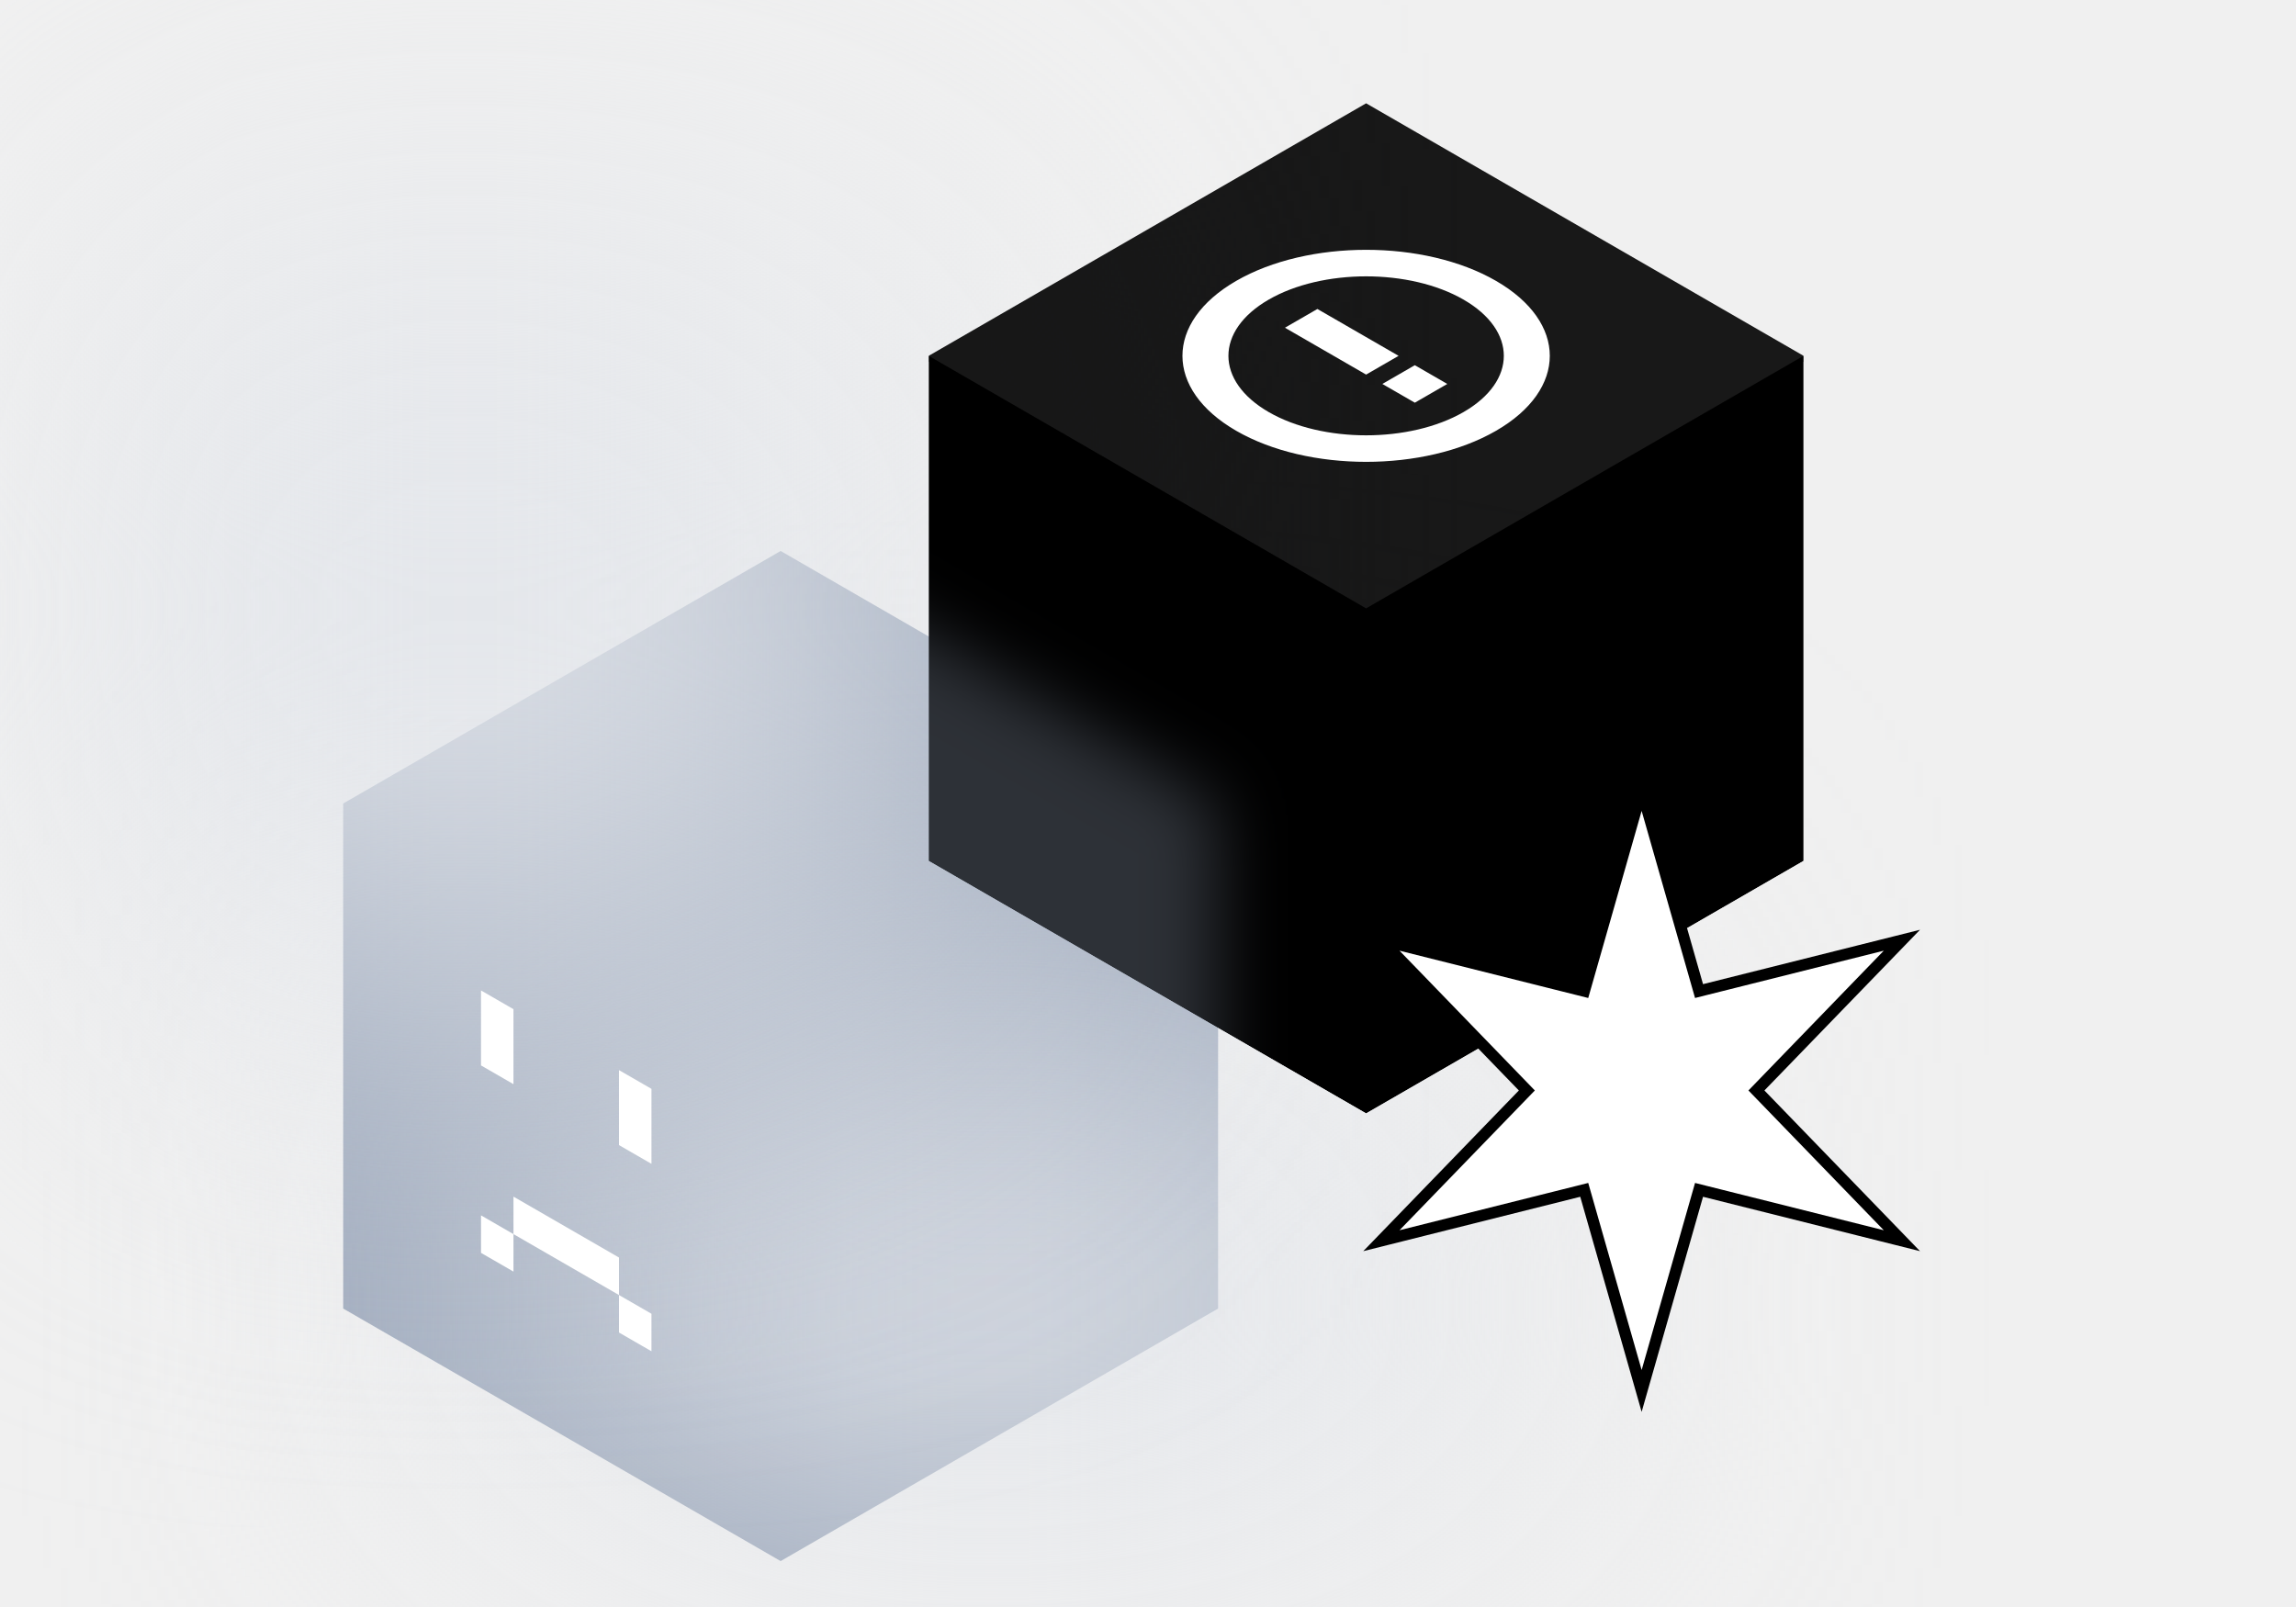
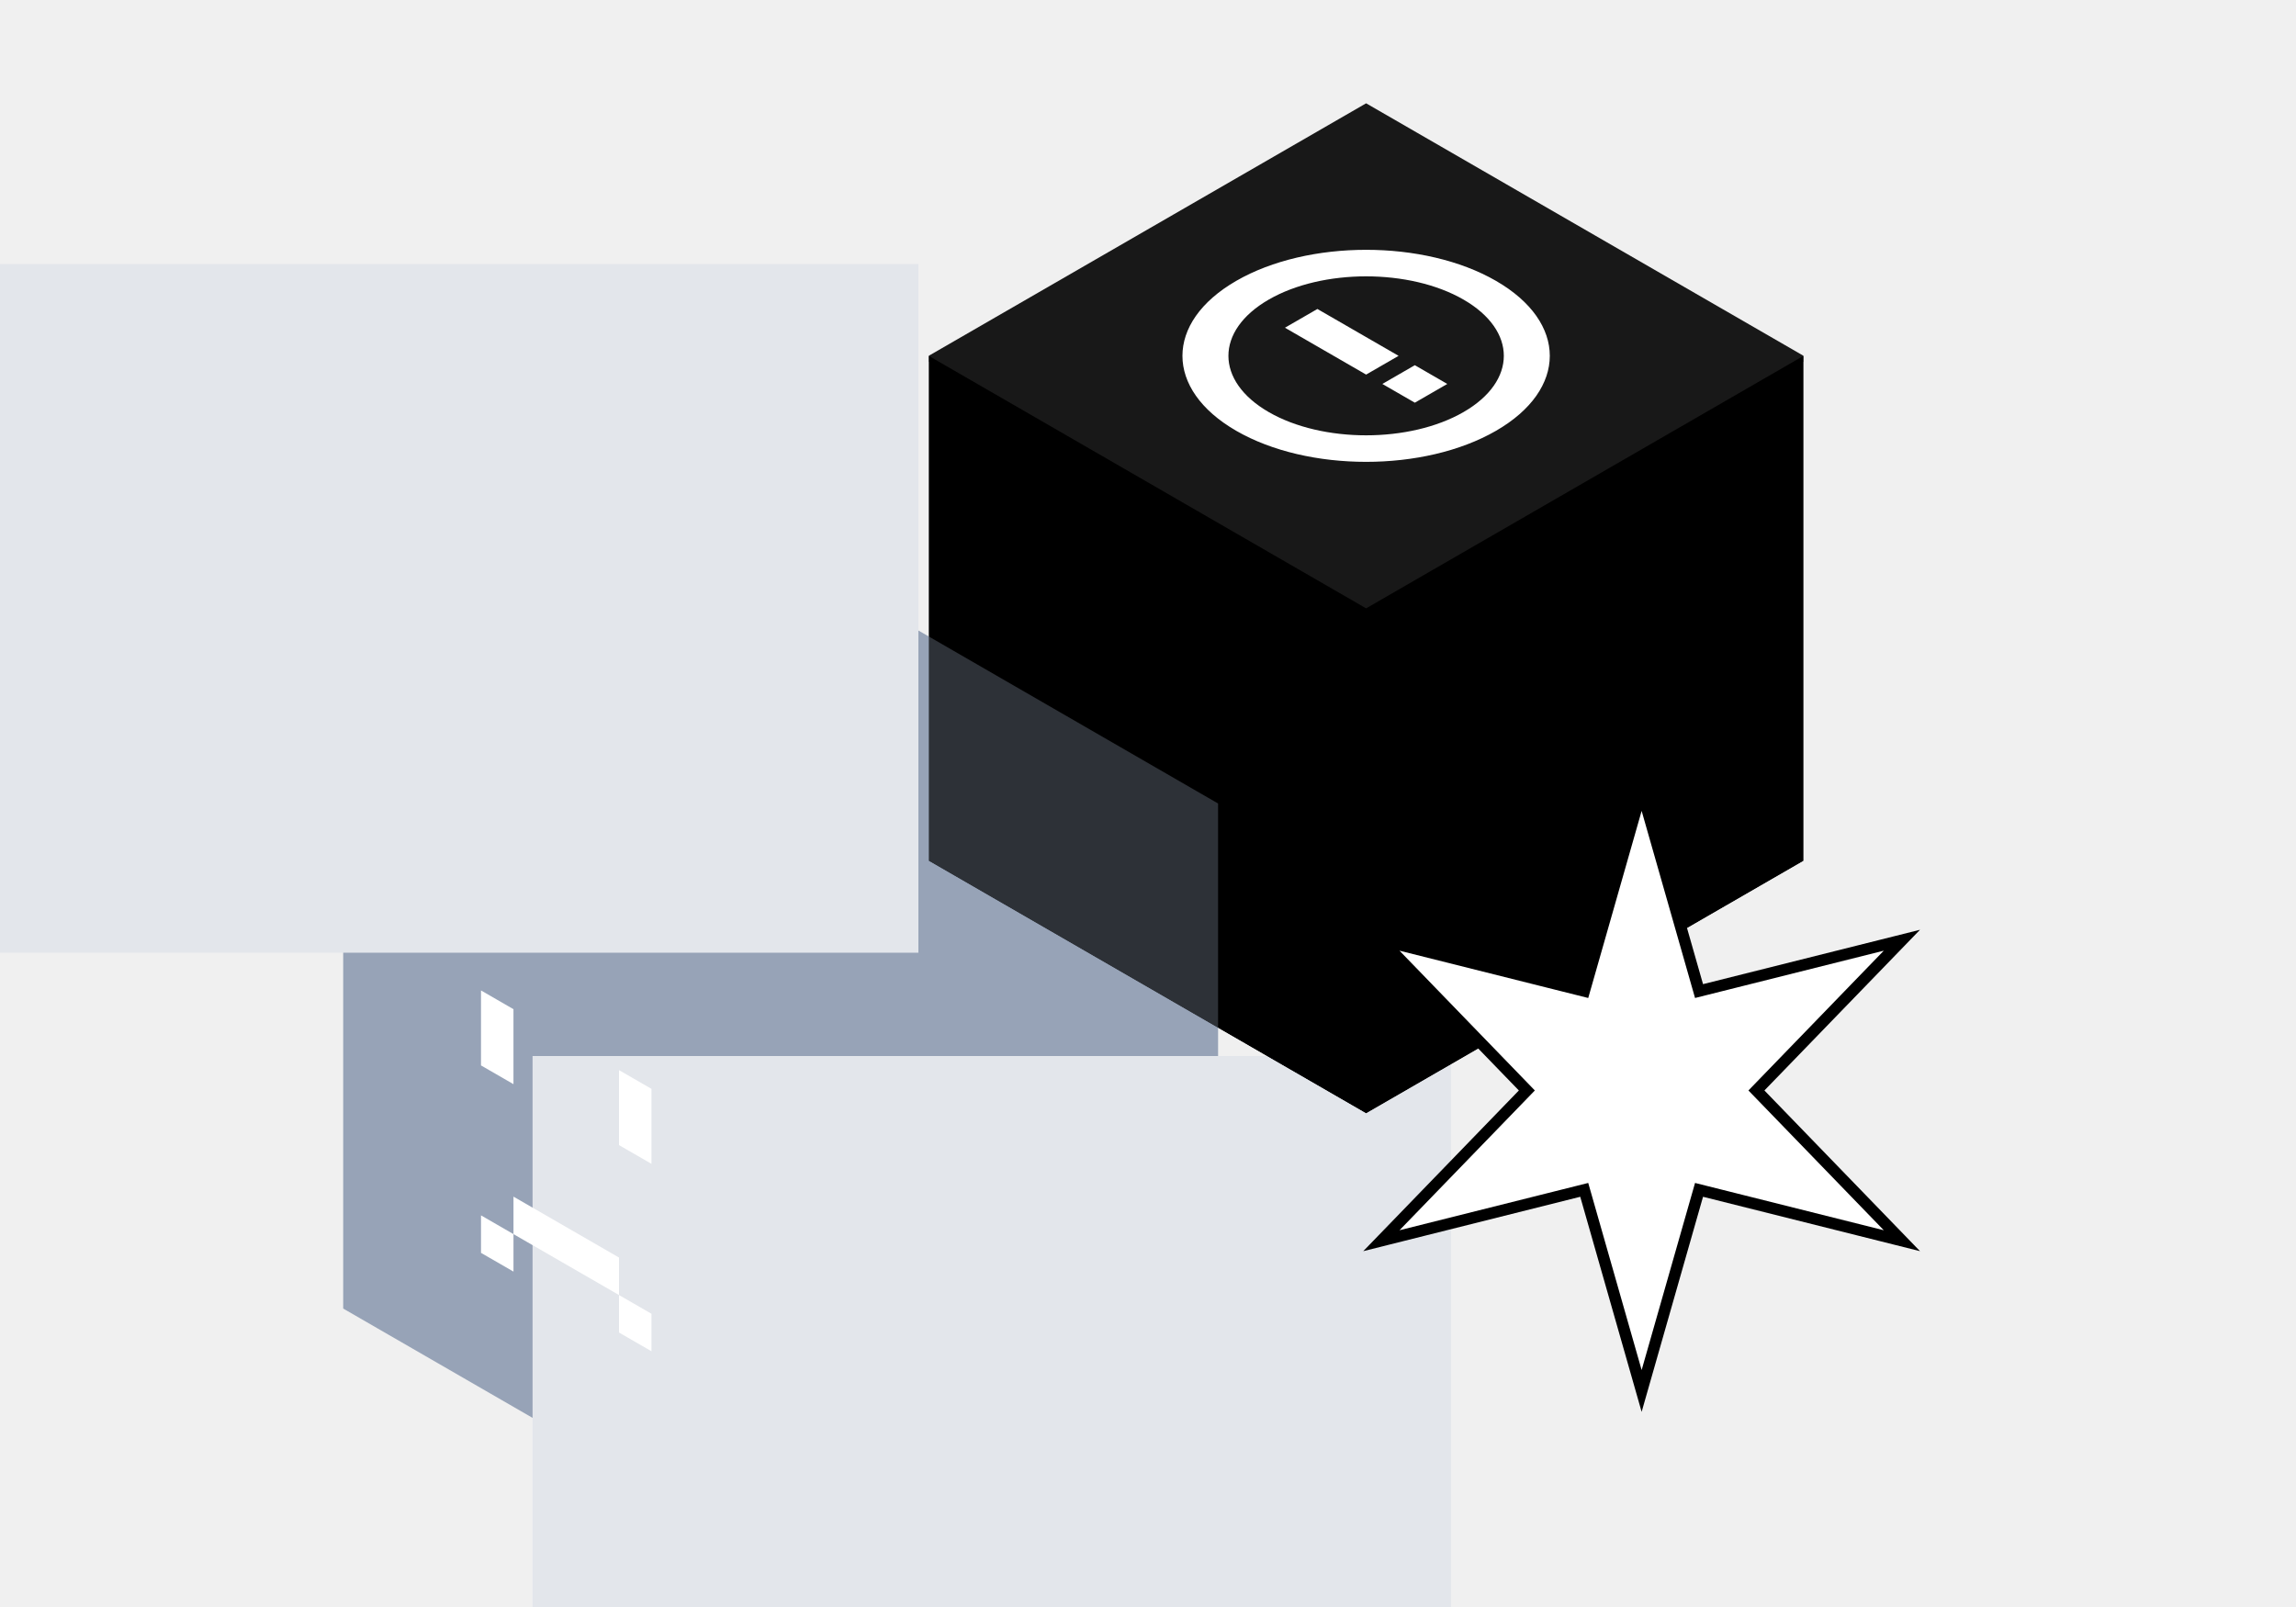
<svg xmlns="http://www.w3.org/2000/svg" width="200" height="140" viewBox="0 0 200 140" fill="none">
  <g mask="url(#mask0_16559_24251)">
    <path d="M68 48L106.105 70V114L68 136L29.895 114V70L68 48Z" fill="#97A3B7" />
    <g filter="url(#filter0_f_16559_24251)">
      <rect x="46.391" y="92" width="80" height="60" fill="#E3E6EB" />
    </g>
    <g filter="url(#filter1_f_16559_24251)">
      <rect y="23" width="80" height="60" fill="#E3E6EB" />
    </g>
  </g>
  <mask id="mask1_16559_24251" style="mask-type:alpha" maskUnits="userSpaceOnUse" x="80" y="9" width="78" height="88">
    <path d="M119 9L157.105 31V75L119 97L80.895 75V31L119 9Z" fill="currentcolor" />
  </mask>
  <g mask="url(#mask1_16559_24251)">
    <path fill-rule="evenodd" clip-rule="evenodd" d="M80.895 31V75L119 97L157.105 75V31L119 53L80.895 31Z" fill="currentcolor" />
    <path opacity="0.9" d="M119 -35L157.105 -13L157.105 31.5L119 53.5L80.895 31.5L80.895 -13L119 -35Z" fill="currentcolor" />
    <g opacity="0.3" filter="url(#filter2_f_16559_24251)">
      <path d="M68 48L106.105 70V114L68 136L29.895 114V70L68 48Z" fill="#97A3B7" />
    </g>
  </g>
  <path d="M143 68.822L147.867 85.875L148 86.341L148.469 86.223L165.671 81.911L153.336 94.652L152.999 95L153.336 95.348L165.671 108.089L148.469 103.777L148 103.659L147.867 104.125L143 121.178L138.133 104.125L138 103.659L137.531 103.777L120.329 108.089L132.664 95.348L133.001 95L132.664 94.652L120.329 81.911L137.531 86.223L138 86.341L138.133 85.875L143 68.822Z" fill="white" stroke="black" />
  <path fill-rule="evenodd" clip-rule="evenodd" d="M123.243 35.082L126.071 33.449L123.243 31.816L120.414 33.449L123.243 35.082ZM119 32.633L121.828 31L114.757 26.918L111.929 28.551L119 32.633ZM127.485 35.899C122.806 38.6 115.194 38.6 110.515 35.899C105.835 33.197 105.835 28.803 110.515 26.101C115.194 23.4 122.806 23.4 127.485 26.101C132.165 28.803 132.165 33.197 127.485 35.899ZM107.686 24.469C101.438 28.076 101.438 33.924 107.686 37.531C113.934 41.138 124.066 41.138 130.314 37.531C136.562 33.924 136.562 28.076 130.314 24.469C124.066 20.862 113.934 20.862 107.686 24.469Z" fill="white" />
  <path fill-rule="evenodd" clip-rule="evenodd" d="M41.899 86.286L44.727 87.919L44.727 94.451L41.899 92.818L41.899 86.286ZM53.919 93.227L56.748 94.86L56.748 101.392L53.92 99.759L53.919 93.227ZM44.728 107.515L41.9 105.882L41.9 109.148L44.728 110.781L44.728 107.515L53.92 112.822L53.92 116.088L56.748 117.721L56.748 114.455L53.92 112.822L53.92 109.556L44.728 104.249L44.728 107.515Z" fill="white" />
-   <defs>
-     <filter id="filter0_f_16559_24251" x="-3.609" y="42" width="180" height="160" filterUnits="userSpaceOnUse" color-interpolation-filters="sRGB">
-       <feFlood flood-opacity="0" result="BackgroundImageFix" />
-       <feBlend mode="normal" in="SourceGraphic" in2="BackgroundImageFix" result="shape" />
-       <feGaussianBlur stdDeviation="25" result="effect1_foregroundBlur_16559_24251" />
-     </filter>
-     <filter id="filter1_f_16559_24251" x="-50" y="-27" width="180" height="160" filterUnits="userSpaceOnUse" color-interpolation-filters="sRGB">
-       <feFlood flood-opacity="0" result="BackgroundImageFix" />
-       <feBlend mode="normal" in="SourceGraphic" in2="BackgroundImageFix" result="shape" />
-       <feGaussianBlur stdDeviation="25" result="effect1_foregroundBlur_16559_24251" />
-     </filter>
-     <filter id="filter2_f_16559_24251" x="23.895" y="42" width="88.21" height="100" filterUnits="userSpaceOnUse" color-interpolation-filters="sRGB">
-       <feFlood flood-opacity="0" result="BackgroundImageFix" />
-       <feBlend mode="normal" in="SourceGraphic" in2="BackgroundImageFix" result="shape" />
-       <feGaussianBlur stdDeviation="3" result="effect1_foregroundBlur_16559_24251" />
-     </filter>
-   </defs>
</svg>
